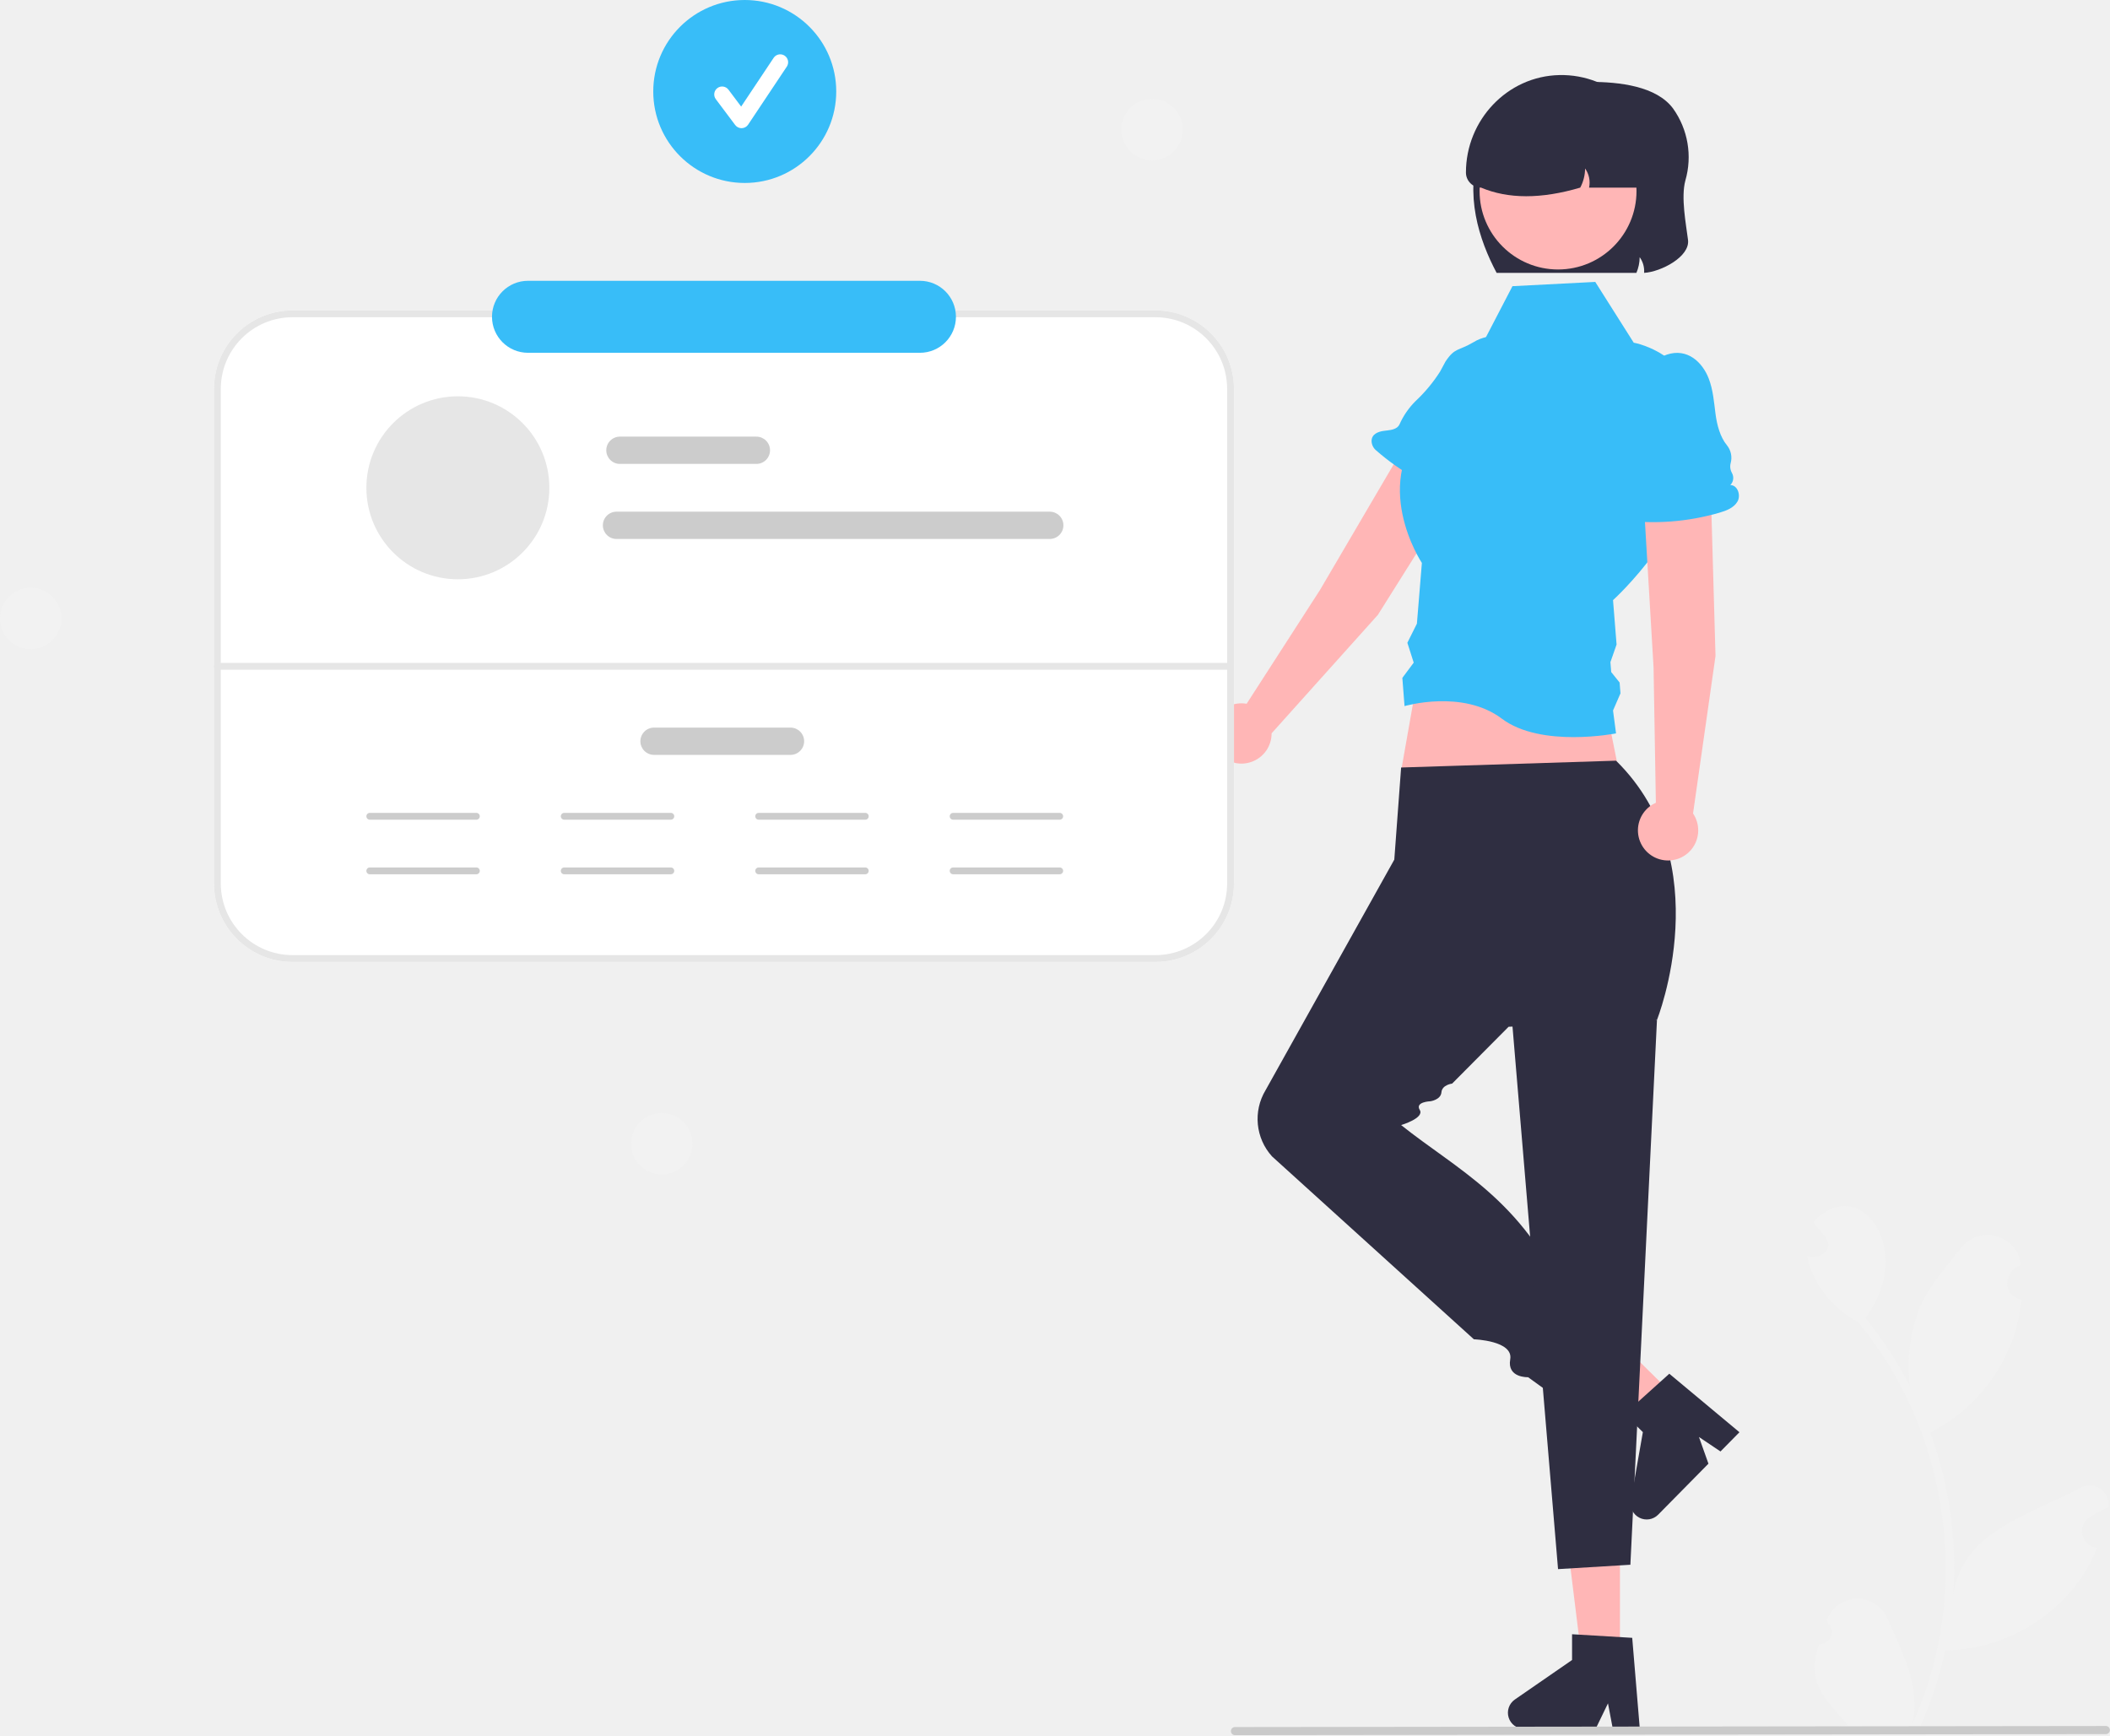
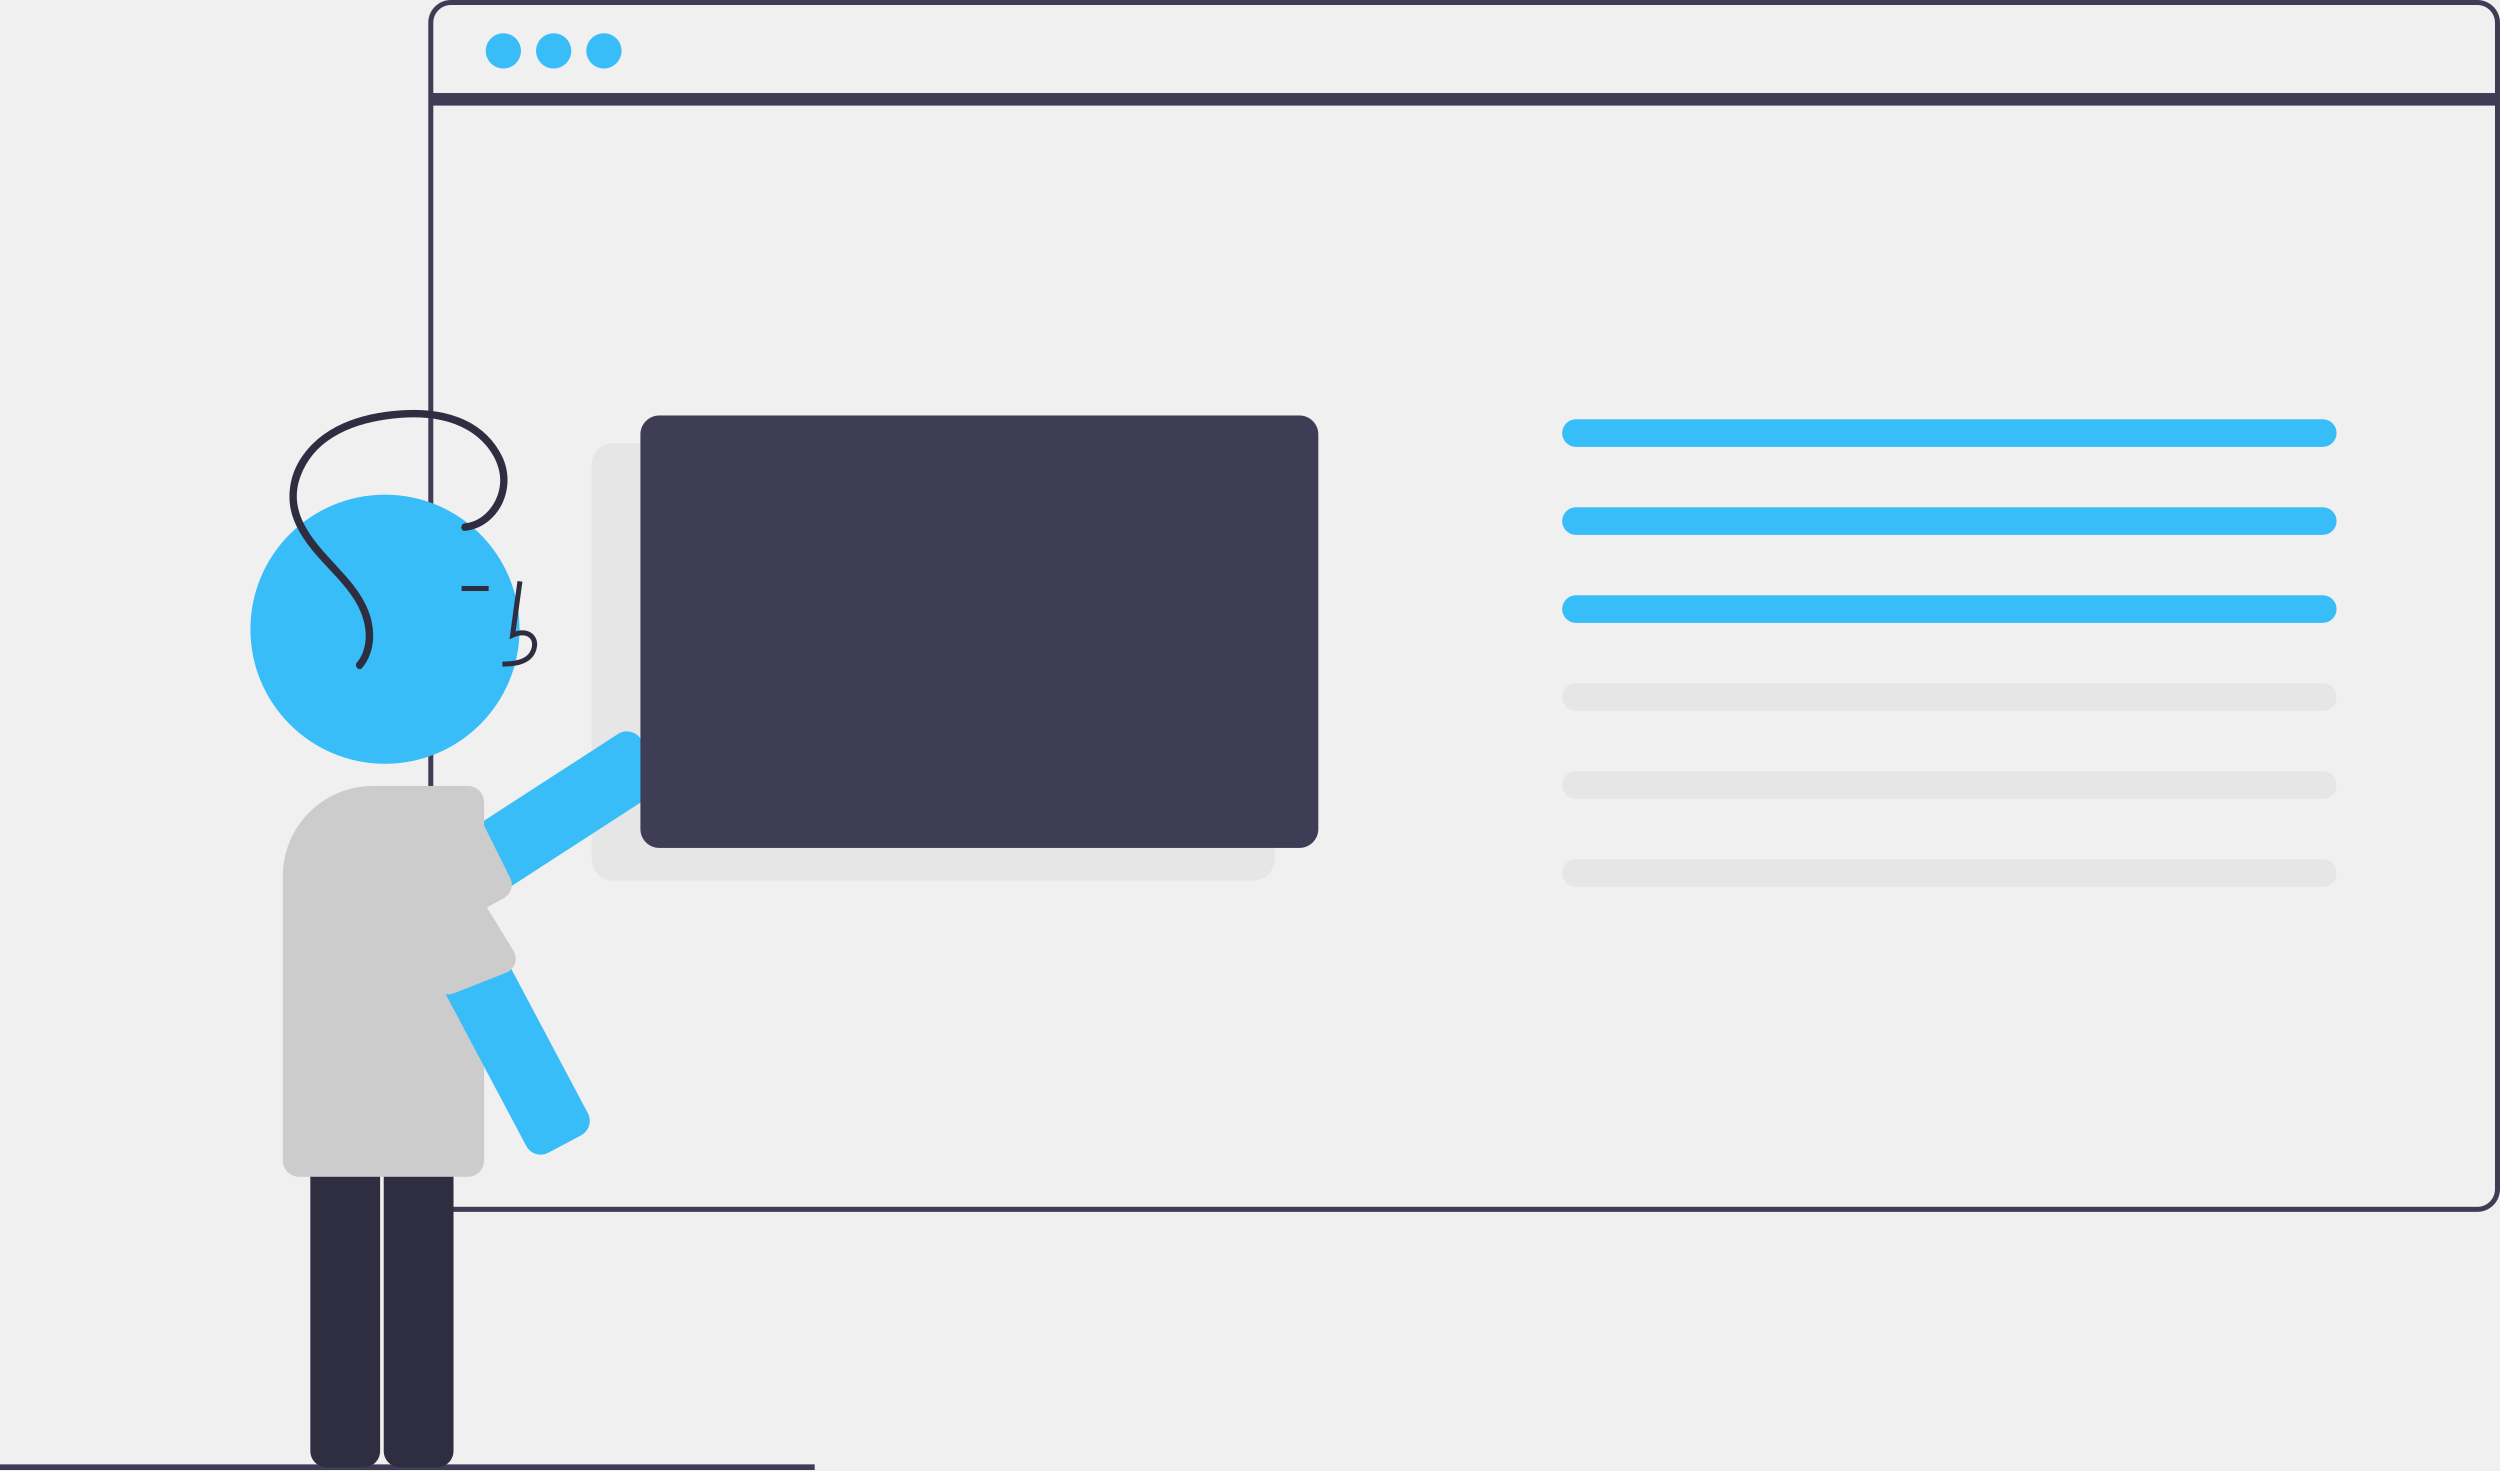
- <svg xmlns="http://www.w3.org/2000/svg" data-name="Layer 1" width="618.524" height="508.679" viewBox="0 0 618.524 508.679">
-   <path d="M784.782,248.591c-1.34,4.96.2,12.77.78,17.4.62,4.95-7.96,9.38-12.87,9.66a6.989,6.989,0,0,0-1.3-4.6,11.967,11.967,0,0,1-.96,4.61h-40.97c-5.16-9.71-9.55-22.98-4.81-36.7a14.04,14.04,0,0,1,9.7-12.15l22.34-7.15c8.81,0,19.62,1.25,24.49,7.81A24.575,24.575,0,0,1,784.782,248.591Z" transform="translate(-290.7379 -195.6606)" fill="#2f2e41" />
-   <path d="M824.009,677.671a3.564,3.564,0,0,0,2.524-6.201c-.093-.356-.16-.612-.253-.968a9.575,9.575,0,0,1,17.749-.336c4.318,9.846,9.881,20.028,7.267,30.943,17.594-38.227,11.037-85.508-15.81-117.8-7.374-3.971-13.387-11.093-15.014-19.414,3.642,1.195,8.14-1.8,5.374-5.598-1.197-1.45-2.405-2.889-3.602-4.339,13.65-14.818,30.301,8.108,15.31,28.074a114.264,114.264,0,0,1,13.024,19.951,48.043,48.043,0,0,1,2.656-22.342c2.682-6.649,7.775-12.276,12.252-18.044,5.443-7.029,16.813-3.918,17.639,4.928-5.069,1.72-5.659,9.071.166,10.02-1.367,16.483-11.982,31.721-26.732,39.085a114.71,114.71,0,0,1,6.725,47.885c2.435-19.011,22.771-23.812,36.944-31.494a5.549,5.549,0,0,1,8.516,5.54,32.052,32.052,0,0,0-5.589,3.017,4.844,4.844,0,0,0,2.335,8.821c-7.011,17.839-25.462,29.949-44.529,30.064a117.929,117.929,0,0,1-7.701,23.201l-28.298.269c-.104-.313-.199-.637-.293-.951a32.153,32.153,0,0,0,7.826-.541c-7.008-8.139-12.407-12.274-8.483-23.767Z" transform="translate(-290.7379 -195.6606)" fill="#f2f2f2" />
-   <polygon points="474.867 487.701 463.829 487.701 458.576 445.127 474.867 445.127 474.867 487.701" fill="#ffb6b6" />
-   <path d="M771.43,702.486h-7.916l-1.413-7.473-3.619,7.473-20.994,0a4.719,4.719,0,0,1-2.682-8.603l16.765-11.579v-7.555l17.634,1.053Z" transform="translate(-290.7379 -195.6606)" fill="#2f2e41" />
-   <polygon points="492.193 410.591 484.443 418.451 450.438 392.302 461.875 380.702 492.193 410.591" fill="#ffb6b6" />
-   <path d="M800.639,615.53l-5.557,5.637-6.314-4.241,2.781,7.824L776.81,639.7a4.719,4.719,0,0,1-8.009-4.13l3.525-20.068-5.38-5.304L780.076,598.379Z" transform="translate(-290.7379 -195.6606)" fill="#2f2e41" />
-   <path d="M694.636,375.928l33.387-53.119a10.127,10.127,0,0,0-3.091-13.868l0,0a10.127,10.127,0,0,0-14.282,3.464l-32.989,56.241-21.486,33.329a8.837,8.837,0,1,0,7.317,8.666Z" transform="translate(-290.7379 -195.6606)" fill="#ffb6b6" />
-   <path d="M726.1,336.701l2.815-.531a3.856,3.856,0,0,1,4.741-5.463c-3.392-3.537-1.744-9.361.437-13.749,1.577-3.172,3.349-6.306,4.121-9.763,1.172-5.248-.339-11.6-7.338-12.857a12.11,12.11,0,0,0-8.251,1.671c-4.399,2.599-5.388,1.468-8.164,5.652l-1.582,2.94a44.931,44.931,0,0,1-7.216,8.672,22.452,22.452,0,0,0-4.691,6.829,2.26,2.26,0,0,1-.639.809c-1.082.837-2.554.879-3.91,1.057-1.71.225-3.666.949-3.622,3.07a3.682,3.682,0,0,0,1.312,2.642,69.581,69.581,0,0,0,24.816,13.972c2.032.642,4.315,1.174,6.226.232S727.888,337.861,726.1,336.701Z" transform="translate(-290.7379 -195.6606)" fill="#38bdf8" />
-   <polygon points="477.724 242 412.724 241 410.724 226 416.724 192 467.724 192 477.724 242" fill="#ffb6b6" />
-   <path d="M629.462,477.661h-253a23.026,23.026,0,0,1-23-23v-145a23.026,23.026,0,0,1,23-23h253a23.026,23.026,0,0,1,23,23v145A23.026,23.026,0,0,1,629.462,477.661Z" transform="translate(-290.7379 -195.6606)" fill="#fff" />
-   <path d="M629.462,477.661h-253a23.026,23.026,0,0,1-23-23v-145a23.026,23.026,0,0,1,23-23h253a23.026,23.026,0,0,1,23,23v145A23.026,23.026,0,0,1,629.462,477.661Zm-253-189a21.024,21.024,0,0,0-21,21v145a21.024,21.024,0,0,0,21,21h253a21.024,21.024,0,0,0,21-21v-145a21.024,21.024,0,0,0-21-21Z" transform="translate(-290.7379 -195.6606)" fill="#e6e6e6" />
-   <path d="M650.463,392H354.461a1,1,0,0,1,0-2H650.463a1,1,0,0,1,0,2Z" transform="translate(-290.7379 -195.6606)" fill="#e6e6e6" />
-   <circle cx="337.724" cy="38" r="9" fill="#f2f2f2" />
-   <circle cx="9" cy="181.3" r="9" fill="#f2f2f2" />
-   <circle cx="194" cy="335.3" r="9" fill="#f2f2f2" />
-   <path d="M430.383,435.961H399.139a1,1,0,0,1,0-2h31.244a1,1,0,0,1,0,2Z" transform="translate(-290.7379 -195.6606)" fill="#ccc" />
-   <path d="M430.383,451.961H399.139a1,1,0,0,1,0-2h31.244a1,1,0,0,1,0,2Z" transform="translate(-290.7379 -195.6606)" fill="#ccc" />
-   <path d="M601.383,435.961H570.139a1,1,0,0,1,0-2h31.244a1,1,0,0,1,0,2Z" transform="translate(-290.7379 -195.6606)" fill="#ccc" />
-   <path d="M601.383,451.961H570.139a1,1,0,0,1,0-2h31.244a1,1,0,0,1,0,2Z" transform="translate(-290.7379 -195.6606)" fill="#ccc" />
-   <path d="M544.383,435.961H513.139a1,1,0,0,1,0-2h31.244a1,1,0,0,1,0,2Z" transform="translate(-290.7379 -195.6606)" fill="#ccc" />
-   <path d="M544.383,451.961H513.139a1,1,0,0,1,0-2h31.244a1,1,0,0,1,0,2Z" transform="translate(-290.7379 -195.6606)" fill="#ccc" />
-   <path d="M487.383,435.961H456.139a1,1,0,0,1,0-2h31.244a1,1,0,0,1,0,2Z" transform="translate(-290.7379 -195.6606)" fill="#ccc" />
-   <path d="M487.383,451.961H456.139a1,1,0,0,1,0-2h31.244a1,1,0,0,1,0,2Z" transform="translate(-290.7379 -195.6606)" fill="#ccc" />
-   <path d="M701.462,420.661l-2,27-37.733,67.592a16.355,16.355,0,0,0,1.888,19.414l59.172,53.617s11.632.381,10.653,5.879S738.679,599.4,738.679,599.4l6.997,5.055,3.786-28.794c-12.722-28.406-31.587-37.072-48-50.175,0,0,6.921-2.057,5.46-4.441s3.126-2.542,3.126-2.542,3.043-.41,3.229-2.626,3.136-2.551,3.136-2.551l16.555-16.665,43.494-2s18.406-46.11-12-76Z" transform="translate(-290.7379 -195.6606)" fill="#2f2e41" />
-   <polygon points="442.327 288.478 456.724 460 477.929 458.716 485.724 299 442.327 288.478" fill="#2f2e41" />
-   <path d="M734.099,279.556l24.273-1.25,11.274,17.815s21.213,3.547,19.743,28.543-25.81,46.932-25.81,46.932l1.04,13.017-1.807,5.163.232,2.899,2.465,3.07.254,3.175-2.184,5.024.883,6.716s-21.962,4.36-33.481-4.32-28.519-3.68-28.519-3.68l-.64-8.273,3.331-4.467-1.861-5.826,2.797-5.604,1.459-17.8s-15.957-23.973,2.361-42.029l7.352-12.498,8.226-10.036Z" transform="translate(-290.7379 -195.6606)" fill="#38bdf8" />
-   <path d="M793.621,387.965l-1.786-62.714a10.127,10.127,0,0,0-10.28-9.807h0a10.127,10.127,0,0,0-9.945,10.821l3.853,65.088.674,39.649A8.837,8.837,0,1,0,787.036,434.135Z" transform="translate(-290.7379 -195.6606)" fill="#ffb6b6" />
-   <path d="M797.961,337.866h0a2.986,2.986,0,0,0,.457-3.591,3.874,3.874,0,0,1-.46-2.318,3.562,3.562,0,0,1,.089-.459,5.843,5.843,0,0,0-1.07-5.295c-1.981-2.379-2.937-5.98-3.351-9.191-.453-3.513-.722-7.103-2.003-10.406-1.847-4.764-6.262-9.01-12.288-6.978a11.761,11.761,0,0,0-6.116,4.97c-3.005,4.792-3.037,10.585-3.015,16.128l-1.081-2.19a44.967,44.967,0,0,1-3.218,17.691c1.343-.261,2.293,1.544,1.859,2.841-.434,1.297-1.634,2.15-2.662,3.053-1.296,1.138-2.52,2.827-1.304,4.566a3.682,3.682,0,0,0,2.56,1.466,69.581,69.581,0,0,0,28.395-2.186c2.046-.596,4.239-1.424,5.304-3.27S800.092,337.836,797.961,337.866Z" transform="translate(-290.7379 -195.6606)" fill="#38bdf8" />
-   <circle cx="456.724" cy="56" r="23" fill="#ffb6b6" />
-   <circle cx="218.315" cy="26.819" r="26.819" fill="#38bdf8" />
-   <path d="M508.11,233.238a2.318,2.318,0,0,1-1.855-.928l-5.686-7.582a2.318,2.318,0,1,1,3.71-2.782l3.72,4.96,9.555-14.332a2.319,2.319,0,0,1,3.858,2.572L510.039,232.205a2.32,2.32,0,0,1-1.865,1.032Z" transform="translate(-290.7379 -195.6606)" fill="#fff" />
-   <path d="M560.409,299.085H445.515a10.553,10.553,0,0,1,0-21.106H560.409a10.553,10.553,0,1,1,0,21.106Z" transform="translate(-290.7379 -195.6606)" fill="#38bdf8" />
-   <path d="M908.078,704.032l-255.357.307a1.191,1.191,0,0,1,0-2.381l255.357-.307a1.191,1.191,0,0,1,0,2.381Z" transform="translate(-290.7379 -195.6606)" fill="#cacaca" />
-   <path d="M776.462,245.661v5h-19.9a7.156,7.156,0,0,0-1.17-5.61,12.192,12.192,0,0,1-1.42,5.61c-11.507,3.403-21.165,3.337-29.079,0a4.431,4.431,0,0,1-4.431-4.431v0c0-15.33,12.084-28.247,27.41-28.563a27.997,27.997,0,0,1,28.59,27.994Z" transform="translate(-290.7379 -195.6606)" fill="#2f2e41" />
-   <path d="M512.462,331.661h-40a4,4,0,0,1,0-8h40a4,4,0,0,1,0,8Z" transform="translate(-290.7379 -195.6606)" fill="#ccc" />
-   <path d="M522.462,416.961h-40a4,4,0,0,1,0-8h40a4,4,0,0,1,0,8Z" transform="translate(-290.7379 -195.6606)" fill="#ccc" />
-   <path d="M598.462,353.661h-127a4,4,0,0,1,0-8h127a4,4,0,0,1,0,8Z" transform="translate(-290.7379 -195.6606)" fill="#ccc" />
-   <circle cx="134.22" cy="143" r="26.819" fill="#e6e6e6" />
+ <svg xmlns="http://www.w3.org/2000/svg" data-name="Layer 1" width="994.339" height="584.672" viewBox="0 0 994.339 584.672">
+   <rect y="582.431" width="324.033" height="2.241" fill="#3f3d56" />
+   <path d="M1088.17,639.664h-806a9.01,9.01,0,0,1-9-9v-464a9.01,9.01,0,0,1,9-9h806a9.01,9.01,0,0,1,9,9v464A9.01,9.01,0,0,1,1088.17,639.664Zm-806-480a7.008,7.008,0,0,0-7,7v464a7.008,7.008,0,0,0,7,7h806a7.008,7.008,0,0,0,7-7v-464a7.008,7.008,0,0,0-7-7Z" transform="translate(-102.8304 -157.6642)" fill="#3f3d56" />
+   <path d="M601.294,507.914H346.67a8.51,8.51,0,0,1-8.5-8.5v-157a8.51,8.51,0,0,1,8.5-8.5H601.294a8.51,8.51,0,0,1,8.5,8.5v157A8.51,8.51,0,0,1,601.294,507.914Z" transform="translate(-102.8304 -157.6642)" fill="#e6e6e6" />
+   <path d="M256.933,540.774a6.501,6.501,0,0,1-5.467-2.966l-8.02-12.391a6.509,6.509,0,0,1,1.925-8.989l103.27-66.843a6.508,6.508,0,0,1,8.988,1.926l8.02,12.391a6.499,6.499,0,0,1-1.925,8.988l-103.269,66.843A6.458,6.458,0,0,1,256.933,540.774Z" transform="translate(-102.8304 -157.6642)" fill="#38bdf8" />
+   <path d="M260.151,538.905l43.169-24.105a6,6,0,0,0,2.446-7.912l-10.001-20.093a6,6,0,0,0-9.036-2.077l-41.126,31.721a6.011,6.011,0,0,0-1.78,8.295l8.022,12.393A6.011,6.011,0,0,0,260.151,538.905Z" transform="translate(-102.8304 -157.6642)" fill="#ccc" />
+   <circle cx="200.204" cy="20.24" r="7" fill="#38bdf8" />
+   <circle cx="220.204" cy="20.24" r="7" fill="#38bdf8" />
+   <circle cx="240.204" cy="20.24" r="7" fill="#38bdf8" />
+   <rect x="171.339" y="37" width="822" height="5" fill="#3f3d56" />
+   <path d="M365.045,322.914a7.508,7.508,0,0,0-7.5,7.5v157a7.508,7.508,0,0,0,7.5,7.5H619.67a7.508,7.508,0,0,0,7.5-7.5v-157a7.508,7.508,0,0,0-7.5-7.5Z" transform="translate(-102.8304 -157.6642)" fill="#3f3d56" />
+   <path d="M729.67,324.414a5.5,5.5,0,0,0,0,11h297a5.5,5.5,0,0,0,0-11Z" transform="translate(-102.8304 -157.6642)" fill="#38bdf8" />
+   <path d="M729.67,359.414a5.5,5.5,0,0,0,0,11h297a5.5,5.5,0,0,0,0-11Z" transform="translate(-102.8304 -157.6642)" fill="#38bdf8" />
+   <path d="M729.67,394.414a5.5,5.5,0,0,0,0,11h297a5.5,5.5,0,0,0,0-11Z" transform="translate(-102.8304 -157.6642)" fill="#38bdf8" />
+   <path d="M729.67,429.414a5.5,5.5,0,0,0,0,11h297a5.5,5.5,0,0,0,0-11Z" transform="translate(-102.8304 -157.6642)" fill="#e6e6e6" />
+   <path d="M729.67,464.414a5.5,5.5,0,0,0,0,11h297a5.5,5.5,0,0,0,0-11Z" transform="translate(-102.8304 -157.6642)" fill="#e6e6e6" />
+   <path d="M729.67,499.414a5.5,5.5,0,0,0,0,11h297a5.5,5.5,0,0,0,0-11Z" transform="translate(-102.8304 -157.6642)" fill="#e6e6e6" />
+   <circle cx="153.121" cy="250.274" r="53.519" fill="#38bdf8" />
+   <path d="M247.519,741.284H232.759a6.508,6.508,0,0,1-6.5-6.5V611.77a6.508,6.508,0,0,1,6.5-6.5h14.76a6.508,6.508,0,0,1,6.5,6.5V734.784A6.508,6.508,0,0,1,247.519,741.284Z" transform="translate(-102.8304 -157.6642)" fill="#2f2e41" />
+   <path d="M276.711,741.284H261.951a6.508,6.508,0,0,1-6.5-6.5V611.77a6.508,6.508,0,0,1,6.5-6.5h14.76a6.508,6.508,0,0,1,6.5,6.5V734.784A6.508,6.508,0,0,1,276.711,741.284Z" transform="translate(-102.8304 -157.6642)" fill="#2f2e41" />
+   <path d="M288.875,625.732h-67.062a6.508,6.508,0,0,1-6.5-6.5V506.133A35.918,35.918,0,0,1,251.189,470.256h37.686a6.508,6.508,0,0,1,6.5,6.5V619.232A6.508,6.508,0,0,1,288.875,625.732Z" transform="translate(-102.8304 -157.6642)" fill="#ccc" />
+   <path d="M302.667,422.808l-.056-2c3.721-.104,7.001-.337,9.466-2.138a6.148,6.148,0,0,0,2.381-4.528,3.514,3.514,0,0,0-1.153-2.895c-1.636-1.383-4.269-.936-6.188-.055l-1.655.759,3.173-23.19,1.981.271L307.918,408.759c2.608-.767,5.023-.438,6.678.961a5.471,5.471,0,0,1,1.86,4.492,8.133,8.133,0,0,1-3.2,6.073C310.089,422.6,305.974,422.715,302.667,422.808Z" transform="translate(-102.8304 -157.6642)" fill="#2f2e41" />
+   <rect x="183.586" y="233.069" width="10.771" height="2" fill="#2f2e41" />
+   <path d="M317.875,616.907a6.521,6.521,0,0,1-5.75-3.457l-57.665-108.661a6.508,6.508,0,0,1,2.695-8.788l13.037-6.919a6.509,6.509,0,0,1,8.789,2.694l57.665,108.661a6.509,6.509,0,0,1-2.695,8.789l-13.038,6.919A6.47,6.47,0,0,1,317.875,616.907Z" transform="translate(-102.8304 -157.6642)" fill="#38bdf8" />
+   <path d="M250.31,504.559l25.283,45.092a6,6,0,0,0,7.671,3.121l20.882-8.226a6,6,0,0,0,2.851-8.822L278.95,490.009a6.011,6.011,0,0,0-8.11-2.49l-18.04,8.92A6.011,6.011,0,0,0,250.31,504.559Z" transform="translate(-102.8304 -157.6642)" fill="#ccc" />
+   <path d="M287.72,368.808c6.455-.6,11.86-4.875,14.726-10.595a21.69,21.69,0,0,0,.08-19.058,30.509,30.509,0,0,0-14.389-14.207c-7.295-3.534-15.534-4.512-23.558-4.188-15.121.611-31.781,4.856-41.077,17.75a27.836,27.836,0,0,0-5.291,20.413c1.176,7.593,5.798,14.169,10.732,19.837,5.171,5.941,11.139,11.291,15.226,18.096,3.537,5.889,5.439,13.304,3.073,19.986a14.383,14.383,0,0,1-2.474,4.352c-1.223,1.476.888,3.61,2.121,2.121,4.256-5.136,5.116-11.915,3.776-18.305-1.475-7.035-5.732-12.983-10.386-18.296-9.056-10.339-22.543-21.628-18.737-37.073a29.763,29.763,0,0,1,11.5-16.573c6.053-4.389,13.24-6.803,20.543-8.115,13.975-2.509,30.899-2.247,41.458,8.642,4.388,4.526,7.407,10.849,6.598,17.267-.729,5.787-4.424,11.463-9.826,13.877a13.066,13.066,0,0,1-4.095,1.069c-1.906.177-1.925,3.179,0,3Z" transform="translate(-102.8304 -157.6642)" fill="#2f2e41" />
</svg>
